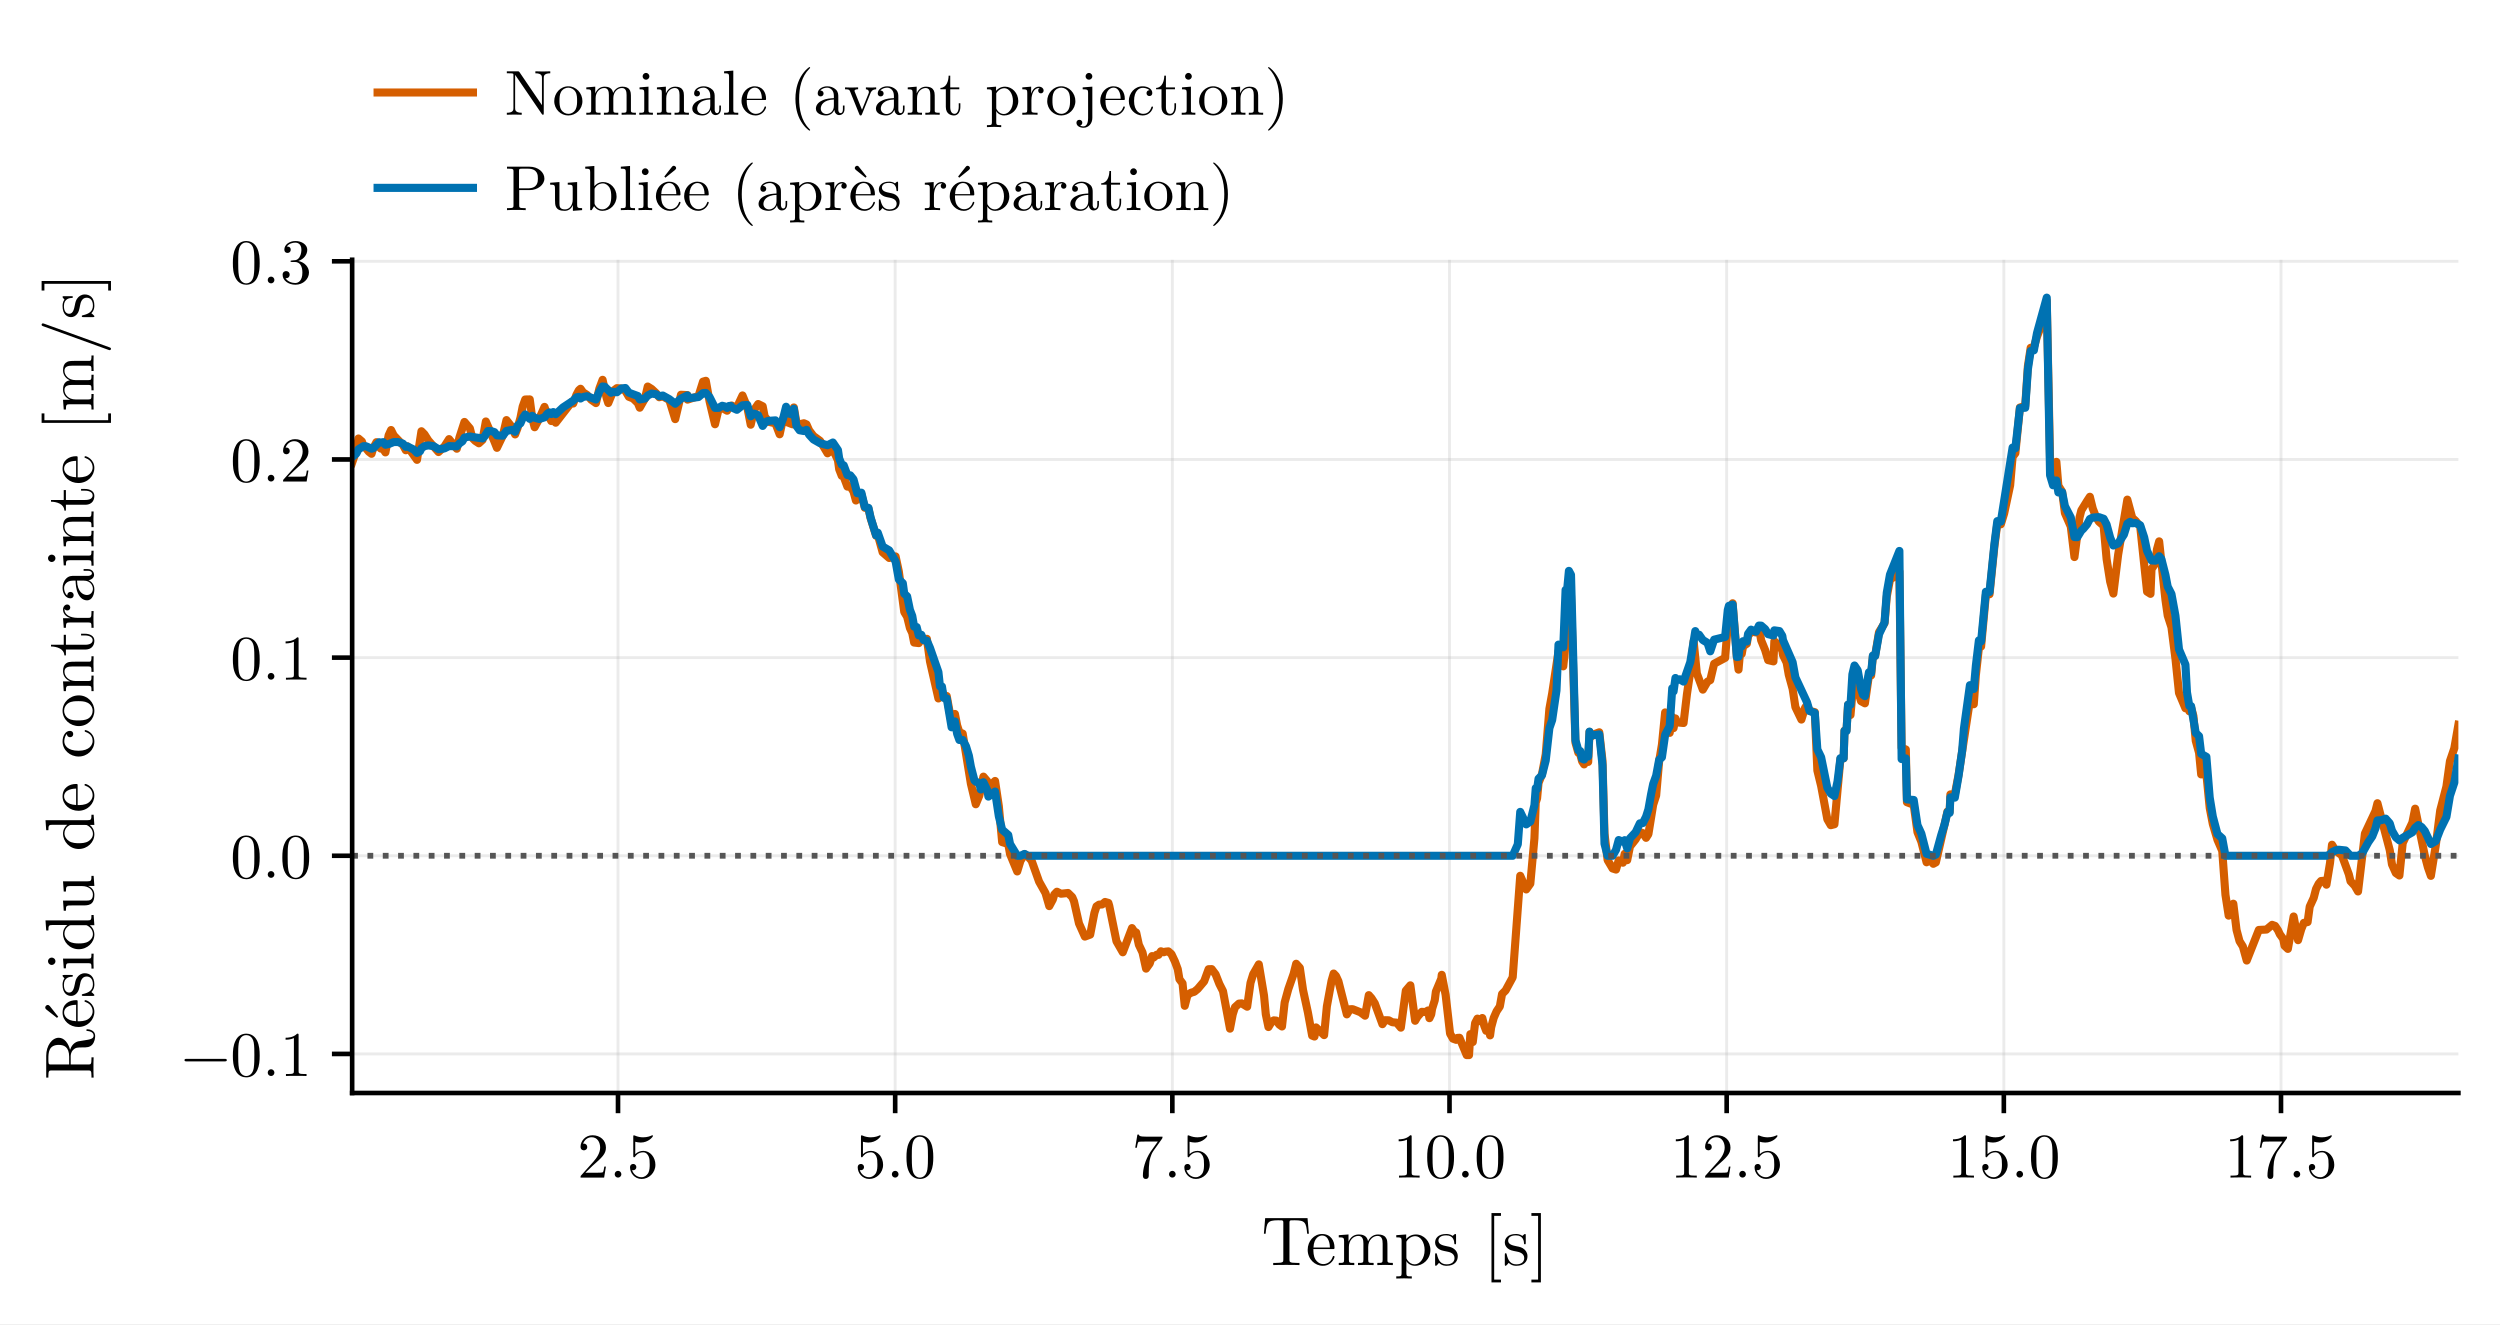
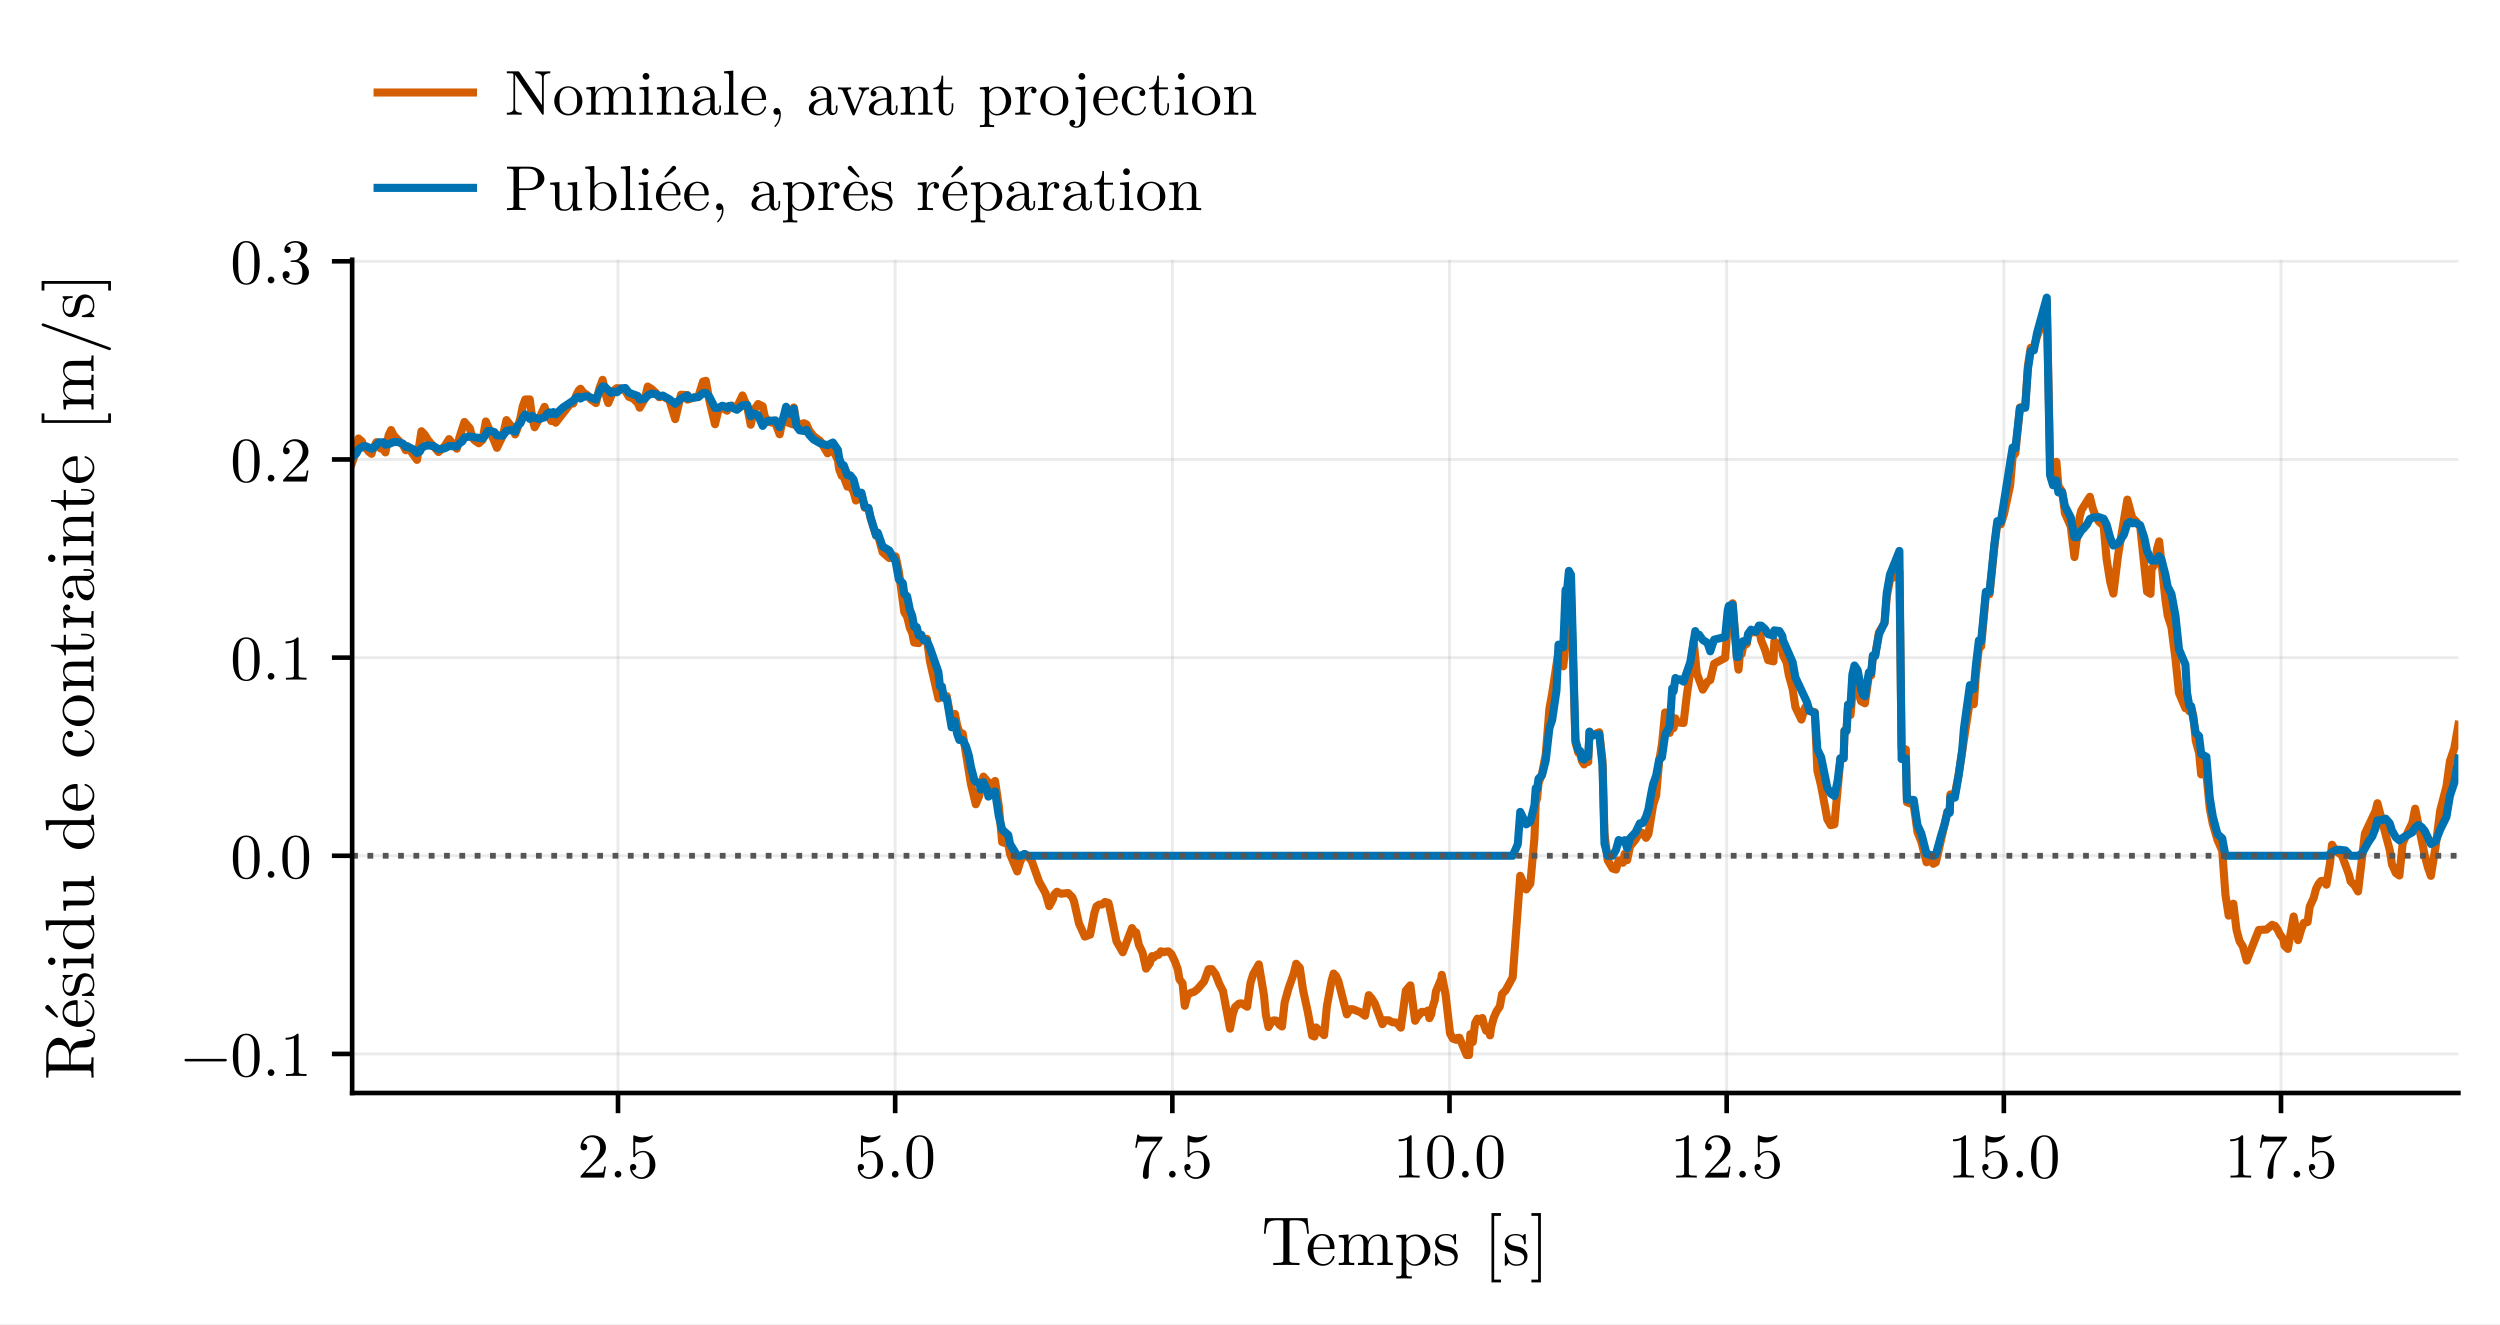
<svg xmlns="http://www.w3.org/2000/svg" xmlns:xlink="http://www.w3.org/1999/xlink" width="432.495pt" height="229.055pt" viewBox="0 0 432.495 229.055" version="1.1">
  <defs>
    <style type="text/css">*{stroke-linejoin: round; stroke-linecap: butt}</style>
  </defs>
  <g id="figure_1">
    <g id="patch_1">
      <path d="M 0 229.055  L 432.495 229.055  L 432.495 0  L 0 0  z " style="fill: #ffffff" />
    </g>
    <g id="axes_1">
      <g id="patch_2">
        <path d="M 60.921 189.085  L 425.295 189.085  L 425.295 44.941  L 60.921 44.941  z " style="fill: #ffffff" />
      </g>
      <g id="matplotlib.axis_1">
        <g id="xtick_1">
          <g id="line2d_1">
            <path d="M 106.914 189.085  L 106.914 44.941  " clip-path="url(#p651bf9ce7d)" style="fill: none; stroke: #b0b0b0; stroke-opacity: 0.25; stroke-width: 0.5; stroke-linecap: square" />
          </g>
          <g id="line2d_2">
            <defs>
              <path id="mc55bfb7c72" d="M 0 0  L 0 3.5  " style="stroke: #000000; stroke-width: 0.8" />
            </defs>
            <g>
              <use xlink:href="#mc55bfb7c72" x="106.914" y="189.085" style="stroke: #000000; stroke-width: 0.8" />
            </g>
          </g>
          <g id="text_1">
            <text style="font: 11px 'Latin Modern Roman', 'CMU Serif', 'DejaVu Serif', serif; text-anchor: middle" x="106.914" y="203.72" transform="rotate(-0 106.9136 203.7201)">2.5</text>
          </g>
        </g>
        <g id="xtick_2">
          <g id="line2d_3">
            <path d="M 154.863 189.085  L 154.863 44.941  " clip-path="url(#p651bf9ce7d)" style="fill: none; stroke: #b0b0b0; stroke-opacity: 0.25; stroke-width: 0.5; stroke-linecap: square" />
          </g>
          <g id="line2d_4">
            <g>
              <use xlink:href="#mc55bfb7c72" x="154.863" y="189.085" style="stroke: #000000; stroke-width: 0.8" />
            </g>
          </g>
          <g id="text_2">
            <text style="font: 11px 'Latin Modern Roman', 'CMU Serif', 'DejaVu Serif', serif; text-anchor: middle" x="154.863" y="203.72" transform="rotate(-0 154.8626 203.7201)">5.0</text>
          </g>
        </g>
        <g id="xtick_3">
          <g id="line2d_5">
            <path d="M 202.812 189.085  L 202.812 44.941  " clip-path="url(#p651bf9ce7d)" style="fill: none; stroke: #b0b0b0; stroke-opacity: 0.25; stroke-width: 0.5; stroke-linecap: square" />
          </g>
          <g id="line2d_6">
            <g>
              <use xlink:href="#mc55bfb7c72" x="202.812" y="189.085" style="stroke: #000000; stroke-width: 0.8" />
            </g>
          </g>
          <g id="text_3">
            <text style="font: 11px 'Latin Modern Roman', 'CMU Serif', 'DejaVu Serif', serif; text-anchor: middle" x="202.812" y="203.72" transform="rotate(-0 202.8116 203.7201)">7.5</text>
          </g>
        </g>
        <g id="xtick_4">
          <g id="line2d_7">
            <path d="M 250.761 189.085  L 250.761 44.941  " clip-path="url(#p651bf9ce7d)" style="fill: none; stroke: #b0b0b0; stroke-opacity: 0.25; stroke-width: 0.5; stroke-linecap: square" />
          </g>
          <g id="line2d_8">
            <g>
              <use xlink:href="#mc55bfb7c72" x="250.761" y="189.085" style="stroke: #000000; stroke-width: 0.8" />
            </g>
          </g>
          <g id="text_4">
            <text style="font: 11px 'Latin Modern Roman', 'CMU Serif', 'DejaVu Serif', serif; text-anchor: middle" x="250.761" y="203.72" transform="rotate(-0 250.7606 203.7201)">10.0</text>
          </g>
        </g>
        <g id="xtick_5">
          <g id="line2d_9">
            <path d="M 298.71 189.085  L 298.71 44.941  " clip-path="url(#p651bf9ce7d)" style="fill: none; stroke: #b0b0b0; stroke-opacity: 0.25; stroke-width: 0.5; stroke-linecap: square" />
          </g>
          <g id="line2d_10">
            <g>
              <use xlink:href="#mc55bfb7c72" x="298.71" y="189.085" style="stroke: #000000; stroke-width: 0.8" />
            </g>
          </g>
          <g id="text_5">
            <text style="font: 11px 'Latin Modern Roman', 'CMU Serif', 'DejaVu Serif', serif; text-anchor: middle" x="298.71" y="203.72" transform="rotate(-0 298.7096 203.7201)">12.5</text>
          </g>
        </g>
        <g id="xtick_6">
          <g id="line2d_11">
            <path d="M 346.659 189.085  L 346.659 44.941  " clip-path="url(#p651bf9ce7d)" style="fill: none; stroke: #b0b0b0; stroke-opacity: 0.25; stroke-width: 0.5; stroke-linecap: square" />
          </g>
          <g id="line2d_12">
            <g>
              <use xlink:href="#mc55bfb7c72" x="346.659" y="189.085" style="stroke: #000000; stroke-width: 0.8" />
            </g>
          </g>
          <g id="text_6">
            <text style="font: 11px 'Latin Modern Roman', 'CMU Serif', 'DejaVu Serif', serif; text-anchor: middle" x="346.659" y="203.72" transform="rotate(-0 346.6586 203.7201)">15.0</text>
          </g>
        </g>
        <g id="xtick_7">
          <g id="line2d_13">
            <path d="M 394.608 189.085  L 394.608 44.941  " clip-path="url(#p651bf9ce7d)" style="fill: none; stroke: #b0b0b0; stroke-opacity: 0.25; stroke-width: 0.5; stroke-linecap: square" />
          </g>
          <g id="line2d_14">
            <g>
              <use xlink:href="#mc55bfb7c72" x="394.608" y="189.085" style="stroke: #000000; stroke-width: 0.8" />
            </g>
          </g>
          <g id="text_7">
            <text style="font: 11px 'Latin Modern Roman', 'CMU Serif', 'DejaVu Serif', serif; text-anchor: middle" x="394.608" y="203.72" transform="rotate(-0 394.6076 203.7201)">17.5</text>
          </g>
        </g>
        <g id="text_8">
          <text style="font: 12px 'Latin Modern Roman', 'CMU Serif', 'DejaVu Serif', serif; text-anchor: middle" x="243.108" y="218.855" transform="rotate(-0 243.1079 218.8548)">Temps [s]</text>
        </g>
      </g>
      <g id="matplotlib.axis_2">
        <g id="ytick_1">
          <g id="line2d_15">
            <path d="M 60.921 182.33  L 425.295 182.33  " clip-path="url(#p651bf9ce7d)" style="fill: none; stroke: #b0b0b0; stroke-opacity: 0.25; stroke-width: 0.5; stroke-linecap: square" />
          </g>
          <g id="line2d_16">
            <defs>
              <path id="m51e8ea02ae" d="M 0 0  L -3.5 0  " style="stroke: #000000; stroke-width: 0.8" />
            </defs>
            <g>
              <use xlink:href="#m51e8ea02ae" x="60.921" y="182.33" style="stroke: #000000; stroke-width: 0.8" />
            </g>
          </g>
          <g id="text_9">
            <text style="font: 11px 'Latin Modern Roman', 'CMU Serif', 'DejaVu Serif', serif; text-anchor: end" x="53.921" y="186.147" transform="rotate(-0 53.92094 186.1471)">−0.1</text>
          </g>
        </g>
        <g id="ytick_2">
          <g id="line2d_17">
            <path d="M 60.921 148.048  L 425.295 148.048  " clip-path="url(#p651bf9ce7d)" style="fill: none; stroke: #b0b0b0; stroke-opacity: 0.25; stroke-width: 0.5; stroke-linecap: square" />
          </g>
          <g id="line2d_18">
            <g>
              <use xlink:href="#m51e8ea02ae" x="60.921" y="148.048" style="stroke: #000000; stroke-width: 0.8" />
            </g>
          </g>
          <g id="text_10">
            <text style="font: 11px 'Latin Modern Roman', 'CMU Serif', 'DejaVu Serif', serif; text-anchor: end" x="53.921" y="151.866" transform="rotate(-0 53.92094 151.8655)">0.0</text>
          </g>
        </g>
        <g id="ytick_3">
          <g id="line2d_19">
            <path d="M 60.921 113.767  L 425.295 113.767  " clip-path="url(#p651bf9ce7d)" style="fill: none; stroke: #b0b0b0; stroke-opacity: 0.25; stroke-width: 0.5; stroke-linecap: square" />
          </g>
          <g id="line2d_20">
            <g>
              <use xlink:href="#m51e8ea02ae" x="60.921" y="113.767" style="stroke: #000000; stroke-width: 0.8" />
            </g>
          </g>
          <g id="text_11">
            <text style="font: 11px 'Latin Modern Roman', 'CMU Serif', 'DejaVu Serif', serif; text-anchor: end" x="53.921" y="117.584" transform="rotate(-0 53.92094 117.584)">0.1</text>
          </g>
        </g>
        <g id="ytick_4">
          <g id="line2d_21">
            <path d="M 60.921 79.485  L 425.295 79.485  " clip-path="url(#p651bf9ce7d)" style="fill: none; stroke: #b0b0b0; stroke-opacity: 0.25; stroke-width: 0.5; stroke-linecap: square" />
          </g>
          <g id="line2d_22">
            <g>
              <use xlink:href="#m51e8ea02ae" x="60.921" y="79.485" style="stroke: #000000; stroke-width: 0.8" />
            </g>
          </g>
          <g id="text_12">
            <text style="font: 11px 'Latin Modern Roman', 'CMU Serif', 'DejaVu Serif', serif; text-anchor: end" x="53.921" y="83.302" transform="rotate(-0 53.92094 83.30248)">0.2</text>
          </g>
        </g>
        <g id="ytick_5">
          <g id="line2d_23">
            <path d="M 60.921 45.204  L 425.295 45.204  " clip-path="url(#p651bf9ce7d)" style="fill: none; stroke: #b0b0b0; stroke-opacity: 0.25; stroke-width: 0.5; stroke-linecap: square" />
          </g>
          <g id="line2d_24">
            <g>
              <use xlink:href="#m51e8ea02ae" x="60.921" y="45.204" style="stroke: #000000; stroke-width: 0.8" />
            </g>
          </g>
          <g id="text_13">
            <text style="font: 11px 'Latin Modern Roman', 'CMU Serif', 'DejaVu Serif', serif; text-anchor: end" x="53.921" y="49.021" transform="rotate(-0 53.92094 49.02094)">0.3</text>
          </g>
        </g>
        <g id="text_14">
          <text style="font: 12px 'Latin Modern Roman', 'CMU Serif', 'DejaVu Serif', serif; text-anchor: middle" x="16.2" y="117.013" transform="rotate(-90 16.2 117.0134)">Résidu de contrainte [m/s]</text>
        </g>
      </g>
      <g id="line2d_25">
        <path d="M 60.921 80.036  L 61.65 77.938  L 62.014 75.86  L 62.609 76.367  L 62.896 77.229  L 63.338 77.583  L 63.798 78.137  L 64.277 78.507  L 64.565 77.546  L 65.121 76.499  L 65.371 77.092  L 65.869 77.594  L 66.31 77.689  L 66.675 78.265  L 67.231 75.308  L 67.653 74.394  L 68.113 75.329  L 69.705 76.979  L 70.204 77.893  L 70.472 77.212  L 72.141 79.555  L 72.908 74.604  L 73.426 75.13  L 74.097 76.19  L 75.862 78.2  L 76.878 77.236  L 77.684 75.967  L 79.026 77.629  L 79.487 75.661  L 80.35 72.996  L 81.29 74.105  L 81.712 75.768  L 82.229 76.281  L 82.843 76.687  L 83.476 76.102  L 84.052 72.913  L 85.528 76.362  L 85.969 77.475  L 86.986 75.364  L 87.619 72.676  L 88.578 73.902  L 89.115 75.153  L 89.537 74.045  L 90.036 72.284  L 90.419 70.344  L 90.86 69.112  L 91.647 69.095  L 92.069 72.304  L 92.491 73.911  L 93.296 72.414  L 94.198 70.389  L 94.677 71.807  L 95.041 72.241  L 95.367 72.836  L 95.713 72.666  L 96.135 73.126  L 98.954 69.494  L 99.165 69.81  L 99.721 68.295  L 100.143 67.507  L 100.431 67.255  L 100.872 67.879  L 101.582 68.338  L 102.272 69.149  L 103.097 69.733  L 103.691 67.212  L 104.248 65.708  L 104.957 68.897  L 105.226 69.725  L 106.089 67.624  L 106.722 67.149  L 107.489 67.218  L 108.179 67.606  L 108.793 68.646  L 109.522 68.93  L 110.347 69.732  L 110.673 70.534  L 111.574 68.947  L 112.054 66.869  L 112.725 67.291  L 113.511 68.024  L 114.048 68.721  L 114.662 68.57  L 115.794 69.208  L 116.81 72.509  L 117.808 68.29  L 118.92 68.352  L 118.939 69.138  L 120.838 68.523  L 121.624 66.021  L 122.104 65.879  L 122.756 69.459  L 123.696 73.396  L 124.329 70.736  L 124.942 70.589  L 125.786 71.054  L 126.132 70.404  L 126.592 70.159  L 126.592 70.208  L 127.474 70.497  L 128.452 68.412  L 129.277 70.445  L 129.872 73.476  L 130.466 70.896  L 131.157 69.895  L 131.943 70.282  L 132.288 72.072  L 133.036 72.986  L 134.149 73.24  L 134.877 75.13  L 135.453 72.512  L 135.99 71.424  L 136.143 73.032  L 137.102 73.402  L 137.332 70.49  L 137.774 73.075  L 138.33 73.394  L 139.078 73.222  L 139.519 73.417  L 139.979 74.452  L 140.727 75.429  L 141.878 76.271  L 143.163 78.422  L 144.084 77.733  L 144.966 79.626  L 145.177 81.184  L 145.618 82.312  L 145.963 82.485  L 146.596 84.183  L 147.095 84.149  L 147.651 85.024  L 148.073 86.587  L 148.303 86.107  L 149.013 85.472  L 149.607 87.838  L 150.24 87.982  L 150.605 89.607  L 151.564 92.673  L 151.851 92.495  L 152.695 95.544  L 153.827 96.525  L 154.939 96.262  L 155.496 98.861  L 156.435 105.874  L 156.934 106.7  L 157.413 108.651  L 157.816 109.509  L 158.142 111.161  L 158.948 111.257  L 159.389 110.462  L 159.792 110.782  L 160.348 110.516  L 160.885 114.418  L 162.343 120.833  L 162.956 119.418  L 163.263 120.645  L 163.781 120.411  L 164.625 125.029  L 165.2 123.513  L 165.584 125.489  L 165.968 126.66  L 166.543 126.915  L 167.962 135.593  L 168.806 139.135  L 169.42 137.647  L 170.13 134.356  L 170.801 135.146  L 170.993 136.241  L 172.143 135.107  L 172.796 139.457  L 173.371 145.684  L 174.426 146.009  L 174.733 147.744  L 175.979 150.758  L 176.536 148.925  L 177.245 147.771  L 177.859 148.188  L 178.473 148.91  L 179.758 152.516  L 180.87 154.506  L 181.522 156.757  L 182.136 155.611  L 182.385 154.75  L 182.846 154.267  L 183.555 154.615  L 184.764 154.484  L 185.492 155.195  L 185.799 155.921  L 186.662 159.752  L 187.679 162.029  L 188.6 161.687  L 189.328 157.931  L 189.693 156.796  L 190.134 156.502  L 190.652 156.472  L 191.17 156.039  L 191.745 156.198  L 191.898 156.699  L 193.145 162.832  L 194.238 164.742  L 195.83 160.559  L 196.195 161.11  L 196.559 161.319  L 197.019 163.444  L 197.652 164.778  L 198.266 167.57  L 198.899 166.687  L 199.302 165.405  L 199.589 165.647  L 200.088 165.177  L 200.414 165.192  L 200.836 164.571  L 201.335 164.736  L 201.603 164.639  L 202.121 164.586  L 202.658 165.061  L 203.253 166.321  L 203.751 167.663  L 204.039 169.403  L 204.576 170.114  L 204.96 174.003  L 205.439 172.125  L 206.053 171.736  L 206.609 171.578  L 207.204 171.083  L 208.316 169.771  L 209.083 167.67  L 209.62 167.657  L 210.292 168.546  L 210.944 170.215  L 211.577 171.466  L 212.785 177.956  L 213.264 175.458  L 213.648 174.251  L 214.339 173.622  L 214.818 173.579  L 215.758 174.159  L 216.333 170.039  L 216.794 168.539  L 217.772 166.832  L 218.673 172.231  L 218.98 175.476  L 219.44 177.676  L 219.997 176.761  L 220.361 176.525  L 220.783 176.561  L 221.32 177.255  L 221.78 177.58  L 222.241 173.43  L 222.873 171.119  L 223.794 168.476  L 224.235 166.73  L 224.868 167.433  L 225.424 171.269  L 226.268 175.166  L 226.997 179.16  L 227.4 179.319  L 227.668 177.744  L 229.068 179.071  L 229.548 174.086  L 230.354 169.68  L 230.718 168.418  L 231.121 168.843  L 231.543 169.757  L 233 175.484  L 233.537 174.597  L 233.998 174.584  L 235.34 175.114  L 236.146 175.712  L 236.798 172.157  L 237.258 172.675  L 237.834 173.574  L 239.157 177.179  L 239.598 176.494  L 240.25 176.509  L 240.864 176.846  L 241.612 176.915  L 242.341 177.783  L 243.204 171.382  L 243.99 170.459  L 244.815 176.592  L 245.218 175.898  L 245.966 175.044  L 246.579 175.082  L 247.059 174.807  L 247.289 176.143  L 247.596 175.488  L 247.749 174.526  L 248.21 173.046  L 248.402 171.55  L 249.341 169.307  L 249.418 168.642  L 250.089 172.113  L 250.856 178.803  L 251.355 179.686  L 251.931 179.893  L 252.122 179.557  L 252.487 179.534  L 253.733 182.531  L 254.136 182.533  L 254.366 178.907  L 254.788 180.269  L 255.191 176.984  L 255.594 176.221  L 255.977 176.665  L 256.438 176.117  L 256.764 177.431  L 257.109 178.328  L 257.569 177.964  L 257.78 179.119  L 257.972 177.712  L 258.413 176.082  L 258.912 174.944  L 259.468 174.113  L 259.852 171.96  L 260.465 171.345  L 261.693 169.069  L 262.997 151.51  L 264.033 153.871  L 264.743 152.873  L 265.452 145.032  L 265.682 138.841  L 265.912 138.126  L 266.162 135.458  L 266.756 133.953  L 267.408 130.488  L 268.041 122.62  L 268.521 119.967  L 269.614 112.676  L 270.439 115.277  L 270.611 113.675  L 270.842 107.901  L 271.053 107.853  L 271.417 103.107  L 271.781 103.032  L 272.549 128.455  L 273.047 130.226  L 273.373 130.465  L 273.699 131.713  L 274.045 132.24  L 274.332 131.626  L 274.754 131.813  L 274.984 126.61  L 275.253 127.439  L 275.617 127.088  L 276.672 126.685  L 277.228 131.608  L 277.574 144.182  L 278.111 148.79  L 278.974 150.244  L 279.568 150.434  L 280.029 148.848  L 280.757 149.249  L 281.064 147.71  L 281.505 148.804  L 281.985 146.437  L 282.963 145.203  L 283.692 143.953  L 284.21 144.128  L 284.766 144.942  L 285.169 144.311  L 285.629 141.473  L 285.994 139.221  L 286.511 137.627  L 287.029 131.683  L 287.509 128.826  L 288.065 123.25  L 288.851 126.786  L 289.292 124.028  L 289.523 125.963  L 289.849 124.289  L 290.136 124.969  L 291.249 125.079  L 291.843 120.059  L 292.419 116.152  L 292.994 110.914  L 293.55 116.504  L 294.586 119.305  L 295.392 117.924  L 295.871 117.66  L 296.542 114.819  L 298.441 113.812  L 299.093 105.767  L 299.745 104.365  L 300.474 113.63  L 300.762 115.844  L 300.973 113.428  L 301.318 113.119  L 301.548 111.82  L 302.2 111.36  L 302.411 110.049  L 302.929 109.265  L 303.792 109.413  L 304.291 108.507  L 304.674 110.766  L 305.365 112.464  L 305.883 114.2  L 306.803 114.419  L 306.957 110.937  L 307.839 111.708  L 308.338 112.54  L 308.453 113.315  L 309.086 114.635  L 309.45 116.732  L 310.121 119.182  L 310.601 122.326  L 311.637 124.482  L 312.25 122.485  L 312.615 121.93  L 313.037 122.967  L 313.957 123.203  L 314.399 133.297  L 315.051 135.964  L 316.125 141.731  L 316.719 142.758  L 317.352 142.596  L 318.388 131.28  L 318.944 131.191  L 319.098 126.387  L 319.443 126.335  L 319.711 121.927  L 320.133 123.691  L 320.459 119.947  L 320.824 118.244  L 321.38 119.398  L 321.955 121.3  L 322.627 121.673  L 323.317 116.862  L 323.701 116.848  L 324.007 113.499  L 324.391 113.455  L 325.062 109.364  L 326.021 107.811  L 326.405 103.224  L 326.961 100.283  L 327.958 99.575  L 328.591 98.87  L 328.975 129.34  L 329.704 129.66  L 329.896 138.783  L 331.066 139.227  L 331.718 143.961  L 332.389 145.62  L 333.29 149.172  L 333.732 148.603  L 334.46 149.436  L 334.901 149.197  L 336.915 140.379  L 337.28 140.44  L 337.414 137.43  L 338.181 137.437  L 338.833 134.012  L 340.79 121.197  L 341.461 121.83  L 341.825 116.766  L 342.343 112.094  L 342.727 111.841  L 343.551 102.917  L 344.184 102.803  L 345.028 94.509  L 345.527 90.603  L 346.141 90.703  L 346.716 88.821  L 347.752 83.958  L 348.174 79.047  L 348.653 78.404  L 349.44 70.502  L 350.36 70.216  L 350.821 63.348  L 351.3 60.169  L 351.856 60.064  L 352.393 58.24  L 353.237 56.046  L 354.081 51.999  L 354.656 79.512  L 355.174 80.706  L 355.75 79.899  L 356.095 84.034  L 356.747 85.065  L 357.227 88.768  L 358.243 91.097  L 358.876 96.371  L 359.758 89.516  L 360.065 88.291  L 361.062 86.674  L 361.542 85.94  L 362.041 87.969  L 362.597 89.407  L 363.096 90.237  L 363.92 90.95  L 364.438 96.714  L 365.052 100.617  L 365.608 102.687  L 366.433 95.977  L 368.025 86.434  L 368.869 89.573  L 369.463 90.116  L 370.249 91.077  L 371.439 102.355  L 372.033 102.733  L 372.206 98.462  L 372.896 97.41  L 373.146 95.048  L 373.529 93.656  L 374.622 103.795  L 375.006 106.487  L 375.658 108.517  L 376.349 113.954  L 376.962 119.883  L 378.075 122.528  L 378.343 122.102  L 378.746 123.047  L 379.053 122.354  L 379.456 123.87  L 379.858 128.155  L 380.434 130.238  L 380.798 133.971  L 381.7 133.929  L 382.275 139.777  L 382.812 142.561  L 383.618 145.287  L 384.442 147.196  L 384.999 154.813  L 385.555 158.403  L 386.36 156.34  L 386.917 160.878  L 387.434 162.818  L 388.01 163.739  L 388.681 166.172  L 390.772 160.878  L 392.095 160.812  L 393.073 159.995  L 393.591 160.184  L 394.09 160.938  L 394.416 161.635  L 394.991 162.429  L 395.221 163.612  L 395.797 164.156  L 396.794 158.55  L 397.561 162.646  L 398.117 160.74  L 398.559 159.653  L 399.211 159.517  L 399.575 156.839  L 400.266 155.332  L 400.668 153.785  L 401.129 152.883  L 401.531 152.413  L 402.068 152.365  L 402.471 153.052  L 403.085 149.315  L 403.43 146.136  L 404.082 147.199  L 405.137 147.973  L 406.345 151.257  L 406.633 152.451  L 407.362 153.221  L 407.937 154.222  L 409.127 144.202  L 410.949 140.316  L 411.294 138.954  L 413.423 147.075  L 413.806 149.542  L 414.478 151.038  L 415.091 151.461  L 415.667 145.838  L 417.335 142.301  L 417.815 139.897  L 419.484 148.011  L 420.021 150.052  L 420.538 151.524  L 421.382 146.265  L 422.149 140.208  L 423.224 136.072  L 423.837 131.658  L 424.585 129.465  L 425.295 125.389  L 425.295 125.389  " clip-path="url(#p651bf9ce7d)" style="fill: none; stroke: #d55e00; stroke-width: 1.4; stroke-linecap: square" />
      </g>
      <g id="line2d_26">
        <path d="M 60.921 79.072  L 61.65 78.461  L 62.014 77.725  L 62.896 77.182  L 63.338 77.207  L 64.277 77.628  L 64.565 77.54  L 65.601 76.508  L 65.869 76.566  L 66.31 76.49  L 66.675 76.94  L 67.231 76.825  L 68.113 76.472  L 68.842 76.467  L 69.705 76.755  L 70.204 77.31  L 70.472 77.224  L 71.585 77.779  L 72.141 78.356  L 72.659 78.076  L 72.908 77.544  L 73.426 77.184  L 74.097 77.05  L 75.018 77.189  L 75.862 77.71  L 76.878 77.578  L 77.684 77.172  L 79.026 77.219  L 79.487 76.707  L 79.985 76.352  L 80.35 75.694  L 81.29 75.511  L 82.229 75.672  L 83.476 75.845  L 83.802 75.531  L 84.416 74.568  L 85.011 74.591  L 85.528 74.754  L 85.969 75.321  L 86.986 75.373  L 87.619 74.549  L 88.578 74.352  L 89.115 74.696  L 89.537 73.62  L 90.036 73.23  L 90.419 72.333  L 90.86 71.699  L 91.647 72.461  L 92.069 71.936  L 92.491 72.273  L 93.296 72.487  L 94.198 72.203  L 94.677 71.573  L 95.041 71.346  L 95.367 71.629  L 95.713 71.285  L 96.135 71.657  L 97.401 70.482  L 99.165 69.316  L 99.721 68.736  L 100.143 68.65  L 100.431 68.944  L 100.872 68.674  L 101.582 68.541  L 103.097 69.113  L 103.691 67.751  L 104.248 66.856  L 104.631 66.911  L 105.226 67.496  L 105.705 67.947  L 106.089 67.776  L 106.722 67.86  L 107.489 67.21  L 108.179 67.121  L 108.793 67.937  L 110.347 68.51  L 110.673 69.1  L 111.574 68.944  L 112.054 68.422  L 112.725 68.085  L 113.511 68.204  L 114.048 68.544  L 114.662 68.425  L 115.794 69.058  L 116.81 69.849  L 117.808 68.962  L 118.92 68.404  L 118.939 68.899  L 120.243 68.765  L 120.838 68.687  L 121.624 68.002  L 122.104 67.977  L 122.756 68.702  L 123.696 70.563  L 124.329 70.557  L 124.942 70.197  L 125.441 70.324  L 125.786 70.571  L 126.132 70.229  L 126.419 70.215  L 126.592 70.485  L 127.474 70.896  L 128.452 70.116  L 129.277 70.053  L 129.872 72.02  L 130.466 71.552  L 131.157 71.825  L 131.943 73.684  L 132.288 73.199  L 132.71 72.87  L 133.036 72.805  L 134.149 72.719  L 134.877 73.903  L 135.453 72.5  L 135.99 70.367  L 136.143 71.448  L 137.102 71.721  L 137.332 70.711  L 137.774 73.677  L 138.33 74.438  L 139.078 74.571  L 139.519 74.357  L 139.979 75.203  L 140.727 76.023  L 141.878 76.679  L 143.163 77.024  L 144.084 76.555  L 144.966 77.866  L 145.177 79.3  L 145.618 80.396  L 145.963 80.498  L 146.596 82.185  L 147.095 82.23  L 147.651 82.92  L 148.303 85.327  L 149.013 85.231  L 149.607 87.688  L 150.24 87.858  L 150.605 89.518  L 151.564 92.617  L 151.851 92.15  L 152.695 94.543  L 153.827 95.211  L 154.939 97.139  L 155.496 100.241  L 156.186 100.894  L 156.435 102.7  L 156.934 103.172  L 157.413 105.496  L 157.816 106.548  L 158.142 108.409  L 158.583 108.477  L 158.948 109.922  L 159.389 109.817  L 159.792 110.731  L 160.348 110.84  L 160.885 112.077  L 162.343 116.263  L 162.611 118.737  L 162.956 118.766  L 163.263 120.728  L 163.781 120.81  L 164.625 125.82  L 165.2 124.805  L 165.584 126.951  L 165.968 128.015  L 166.543 128.014  L 167.118 129.105  L 167.617 130.741  L 167.962 132.637  L 168.576 135.007  L 168.806 135.223  L 169.42 135.481  L 169.669 136.576  L 170.13 135.328  L 170.801 136.714  L 170.993 137.809  L 172.143 136.934  L 172.796 141.226  L 173.371 143.534  L 174.426 144.45  L 174.733 145.999  L 175.979 148.048  L 176.536 148.048  L 177.245 147.732  L 177.859 148.048  L 261.693 148.048  L 262.575 146.056  L 262.997 140.453  L 264.033 142.617  L 264.743 142.133  L 265.452 139.303  L 265.682 136.335  L 265.912 136.523  L 266.162 134.713  L 266.756 134.123  L 267.408 131.558  L 268.041 125.964  L 268.521 124.564  L 269.269 119.45  L 269.614 111.519  L 270.439 111.983  L 270.842 102.048  L 271.053 102.644  L 271.417 98.76  L 271.781 99.44  L 272.549 128.04  L 273.047 129.811  L 273.373 129.926  L 273.699 131.249  L 274.045 131.393  L 274.332 130.78  L 274.754 130.876  L 274.984 126.57  L 275.253 127.236  L 276.672 127.047  L 277.228 132.39  L 277.574 145.969  L 278.111 148.048  L 278.974 148.048  L 279.568 147.025  L 280.029 145.325  L 280.757 145.618  L 281.064 145.349  L 281.505 146.774  L 281.985 145.022  L 282.963 143.968  L 283.692 142.437  L 284.21 142.384  L 284.766 141.286  L 285.169 140.013  L 285.629 137.424  L 285.994 135.631  L 286.511 134.194  L 287.029 131.436  L 287.509 131.01  L 288.065 127.113  L 288.851 125.622  L 289.292 119.074  L 289.523 119.621  L 289.849 117.291  L 290.136 117.659  L 290.597 117.517  L 291.249 117.916  L 292.419 114.535  L 293.282 109.18  L 293.55 110.071  L 293.934 109.799  L 294.586 110.723  L 295.392 111.214  L 295.871 112.678  L 296.542 110.657  L 298.441 110.189  L 298.901 105.532  L 299.093 104.812  L 299.745 104.592  L 300.474 113.672  L 300.762 113.623  L 300.973 111.742  L 301.318 111.825  L 301.548 110.926  L 302.2 110.983  L 302.411 109.648  L 302.929 108.928  L 303.792 109.284  L 304.291 108.226  L 304.674 108.231  L 305.365 108.835  L 305.883 109.71  L 306.803 109.944  L 306.957 109.046  L 307.839 109.174  L 308.338 110.001  L 308.453 110.734  L 310.121 114.559  L 310.601 117.186  L 312.615 121.503  L 313.037 122.987  L 313.957 123.348  L 314.399 129.651  L 315.051 131  L 316.125 136.271  L 316.719 137.286  L 317.352 137.716  L 317.889 135.172  L 318.388 131.166  L 318.944 131.177  L 319.098 126.426  L 319.443 126.475  L 319.711 121.895  L 320.133 121.919  L 320.459 116.658  L 320.824 115.129  L 321.38 115.96  L 321.955 119.146  L 322.281 120.176  L 322.627 120.438  L 323.317 116.31  L 323.701 116.413  L 324.007 113.405  L 324.391 113.482  L 325.062 109.731  L 326.021 107.688  L 326.405 102.541  L 326.961 99.399  L 328.591 95.309  L 328.975 131.318  L 329.704 131.198  L 329.896 138.299  L 331.066 138.391  L 331.718 142.739  L 332.389 144.214  L 333.29 147.708  L 334.46 148.048  L 334.901 147.843  L 335.822 144.479  L 336.417 142.583  L 336.915 140.482  L 337.28 140.632  L 337.414 137.937  L 338.181 137.99  L 338.833 134.178  L 339.447 129.884  L 339.754 126.032  L 340.79 118.532  L 341.461 119.19  L 341.825 115.106  L 342.343 110.784  L 342.727 110.964  L 343.551 102.371  L 344.184 102.413  L 345.028 94.126  L 345.527 90.151  L 346.141 90.237  L 348.174 77.426  L 348.653 77.558  L 349.44 70.607  L 350.36 70.542  L 350.821 63.87  L 351.3 60.722  L 351.856 60.61  L 352.393 57.635  L 354.081 51.493  L 354.656 82.213  L 355.174 83.951  L 355.75 83.119  L 356.095 85.193  L 356.747 85.16  L 357.227 87.562  L 358.243 89.524  L 358.876 92.915  L 359.375 92.927  L 360.065 91.789  L 360.391 91.493  L 361.062 90.698  L 361.542 89.784  L 362.041 89.542  L 363.096 89.456  L 363.92 89.741  L 364.438 90.733  L 365.052 93.003  L 365.608 94.376  L 366.433 94.018  L 367.43 92.488  L 368.025 90.584  L 368.504 90.275  L 368.869 90.525  L 369.463 90.474  L 370.249 90.865  L 370.94 92.959  L 371.439 95.307  L 372.206 96.951  L 372.896 97  L 373.529 96.223  L 373.913 96.699  L 374.622 99.477  L 375.006 101.484  L 375.658 102.76  L 376.349 106.528  L 376.962 112.347  L 378.075 114.973  L 378.343 119.762  L 378.746 122.123  L 379.053 122.153  L 379.858 126.794  L 380.434 127.353  L 380.798 130.415  L 381.7 130.924  L 382.275 137.966  L 382.812 141.252  L 383.618 144.293  L 384.442 145.032  L 384.999 148.048  L 402.471 148.048  L 403.085 147.823  L 403.43 147.412  L 404.082 147.103  L 404.581 147.001  L 405.77 147.124  L 406.633 148.048  L 407.937 148.048  L 408.628 147.656  L 409.721 145.679  L 410.392 144.705  L 410.949 143.299  L 411.294 141.93  L 412.003 141.884  L 412.713 141.624  L 413.423 142.433  L 413.806 143.7  L 414.478 144.865  L 415.091 145.381  L 415.667 144.94  L 417.335 143.982  L 417.815 143.19  L 418.371 142.734  L 418.927 143.074  L 419.484 143.755  L 420.538 146.003  L 421.382 145.5  L 422.149 143.519  L 423.224 141.338  L 423.837 137.669  L 424.585 135.414  L 425.295 131.231  L 425.295 131.231  " clip-path="url(#p651bf9ce7d)" style="fill: none; stroke: #0072b2; stroke-width: 1.4; stroke-linecap: square" />
      </g>
      <g id="line2d_27">
        <path d="M 60.921 148.048  L 425.295 148.048  " clip-path="url(#p651bf9ce7d)" style="fill: none; stroke-dasharray: 1,1.65; stroke-dashoffset: 0; stroke: #555555" />
      </g>
      <g id="patch_3">
        <path d="M 60.921 189.085  L 60.921 44.941  " style="fill: none; stroke: #000000; stroke-width: 0.8; stroke-linejoin: miter; stroke-linecap: square" />
      </g>
      <g id="patch_4">
        <path d="M 60.921 189.085  L 425.295 189.085  " style="fill: none; stroke: #000000; stroke-width: 0.8; stroke-linejoin: miter; stroke-linecap: square" />
      </g>
      <g id="legend_1">
        <g id="line2d_28">
          <path d="M 65.321 16  L 73.571 16  L 81.821 16  " style="fill: none; stroke: #d55e00; stroke-width: 1.4; stroke-linecap: square" />
        </g>
        <g id="text_15">
-           <text style="font: 11px 'Latin Modern Roman', 'CMU Serif', 'DejaVu Serif', serif; text-anchor: start" x="87.321" y="19.85" transform="rotate(-0 87.32094 19.85)">Nominale (avant projection)</text>
+           <text style="font: 11px 'Latin Modern Roman', 'CMU Serif', 'DejaVu Serif', serif; text-anchor: start" x="87.321" y="19.85" transform="rotate(-0 87.32094 19.85)">Nominale, avant projection</text>
        </g>
        <g id="line2d_29">
          <path d="M 65.321 32.5  L 73.571 32.5  L 81.821 32.5  " style="fill: none; stroke: #0072b2; stroke-width: 1.4; stroke-linecap: square" />
        </g>
        <g id="text_16">
-           <text style="font: 11px 'Latin Modern Roman', 'CMU Serif', 'DejaVu Serif', serif; text-anchor: start" x="87.321" y="36.35" transform="rotate(-0 87.32094 36.35)">Publiée (après réparation)</text>
+           <text style="font: 11px 'Latin Modern Roman', 'CMU Serif', 'DejaVu Serif', serif; text-anchor: start" x="87.321" y="36.35" transform="rotate(-0 87.32094 36.35)">Publiée, après réparation</text>
        </g>
      </g>
    </g>
  </g>
  <defs>
    <clipPath id="p651bf9ce7d">
      <rect x="60.921" y="44.941" width="364.374" height="144.144" />
    </clipPath>
  </defs>
</svg>
